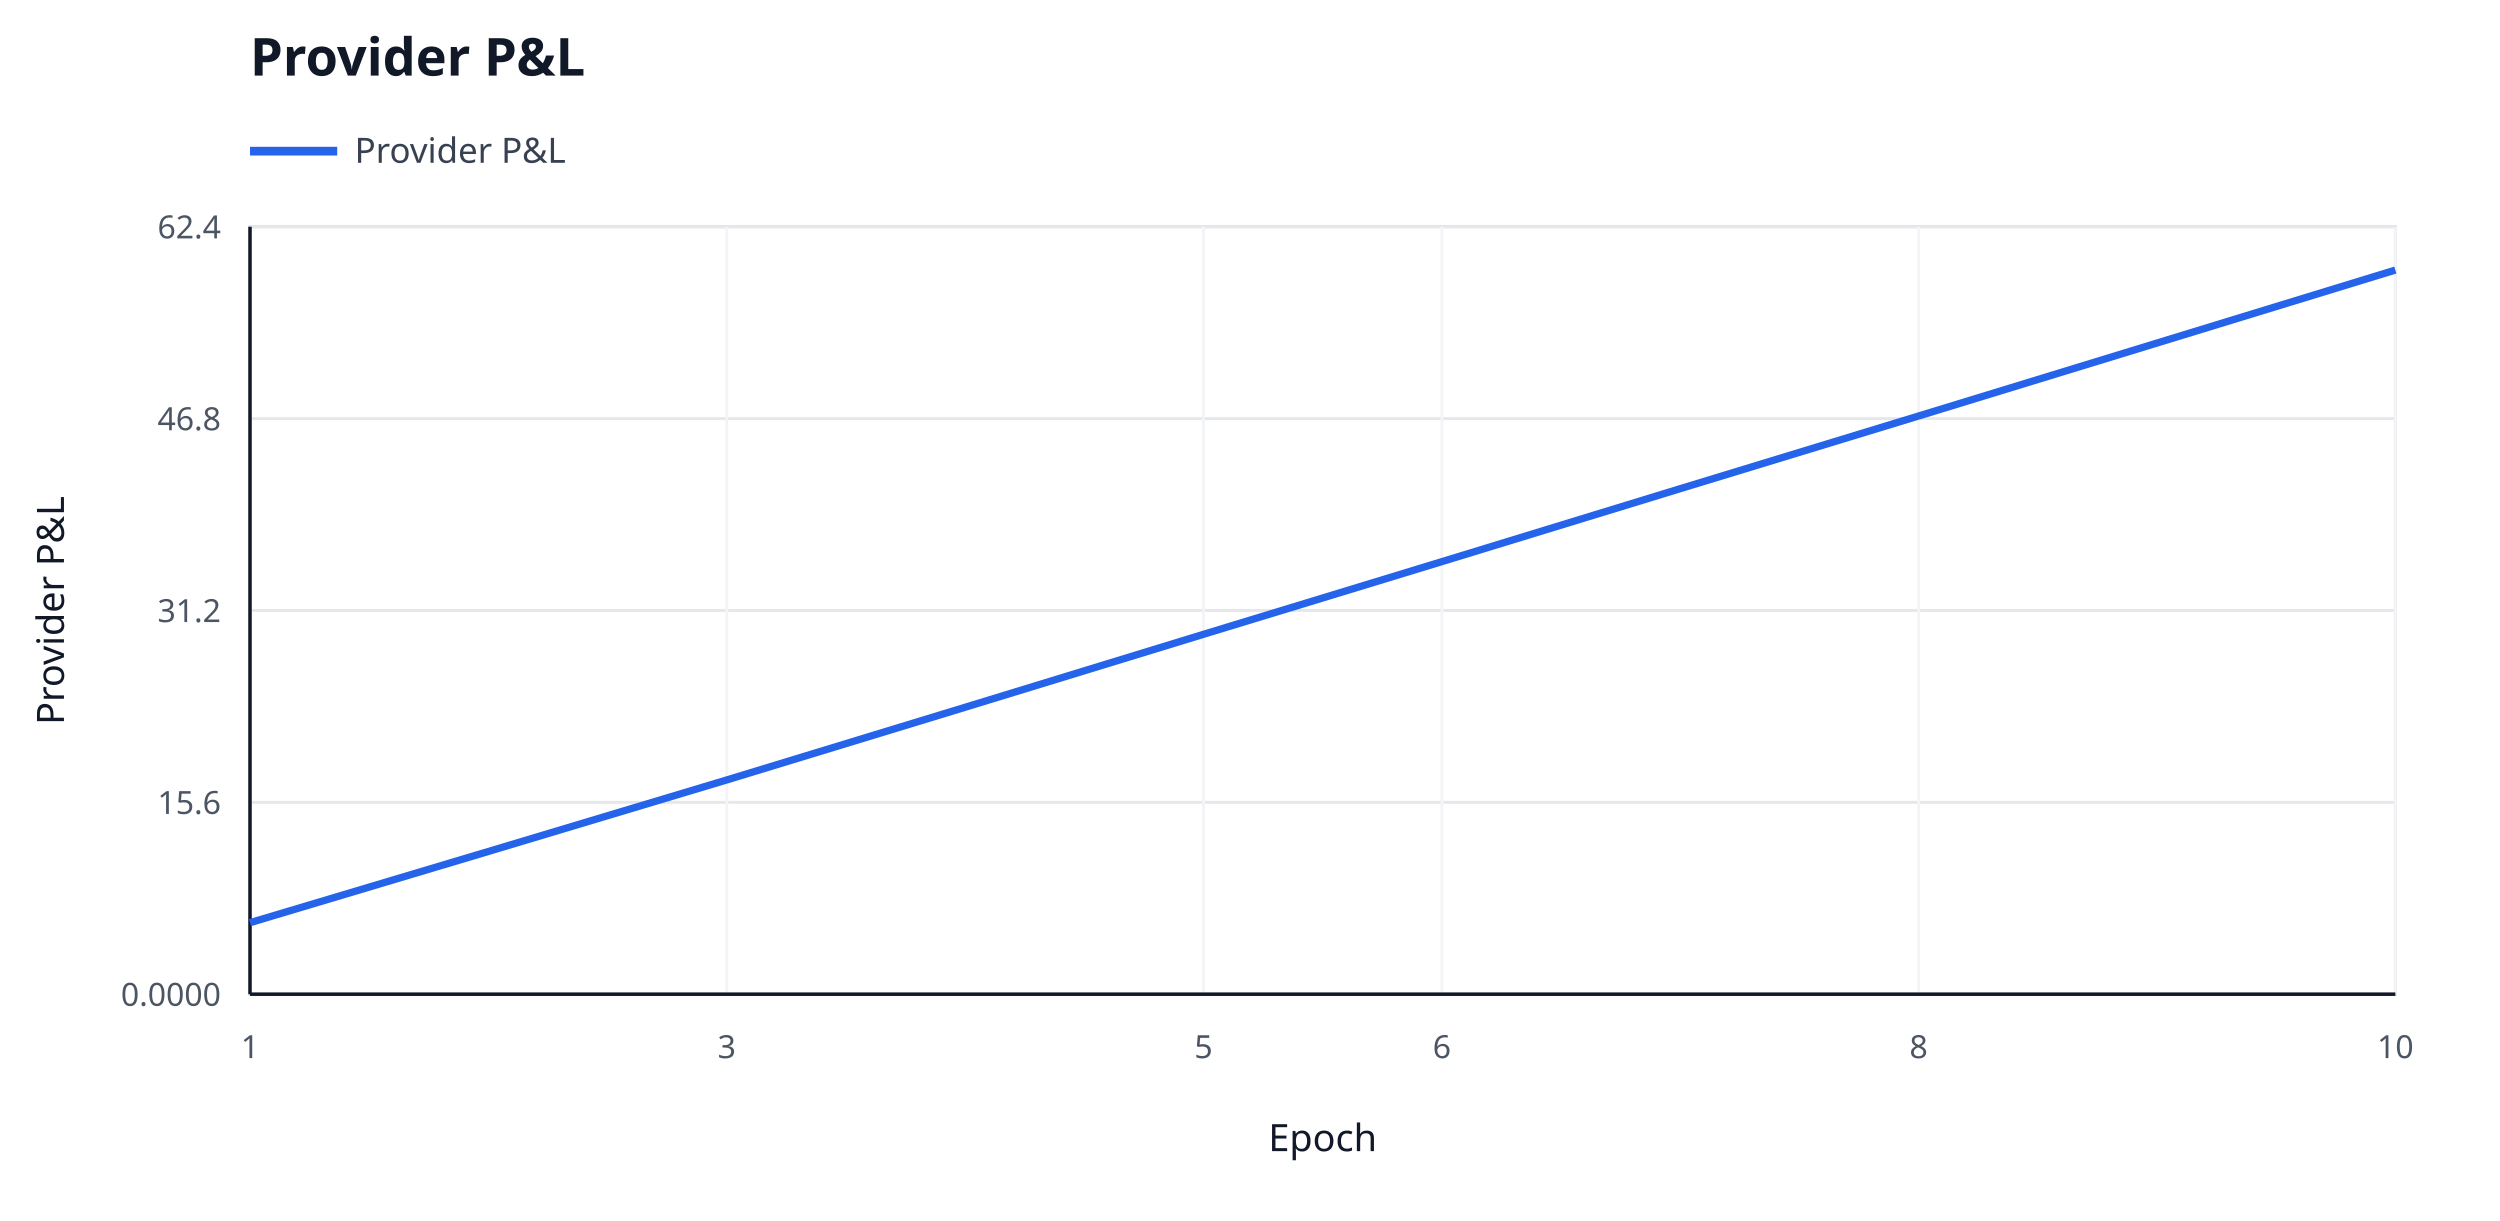
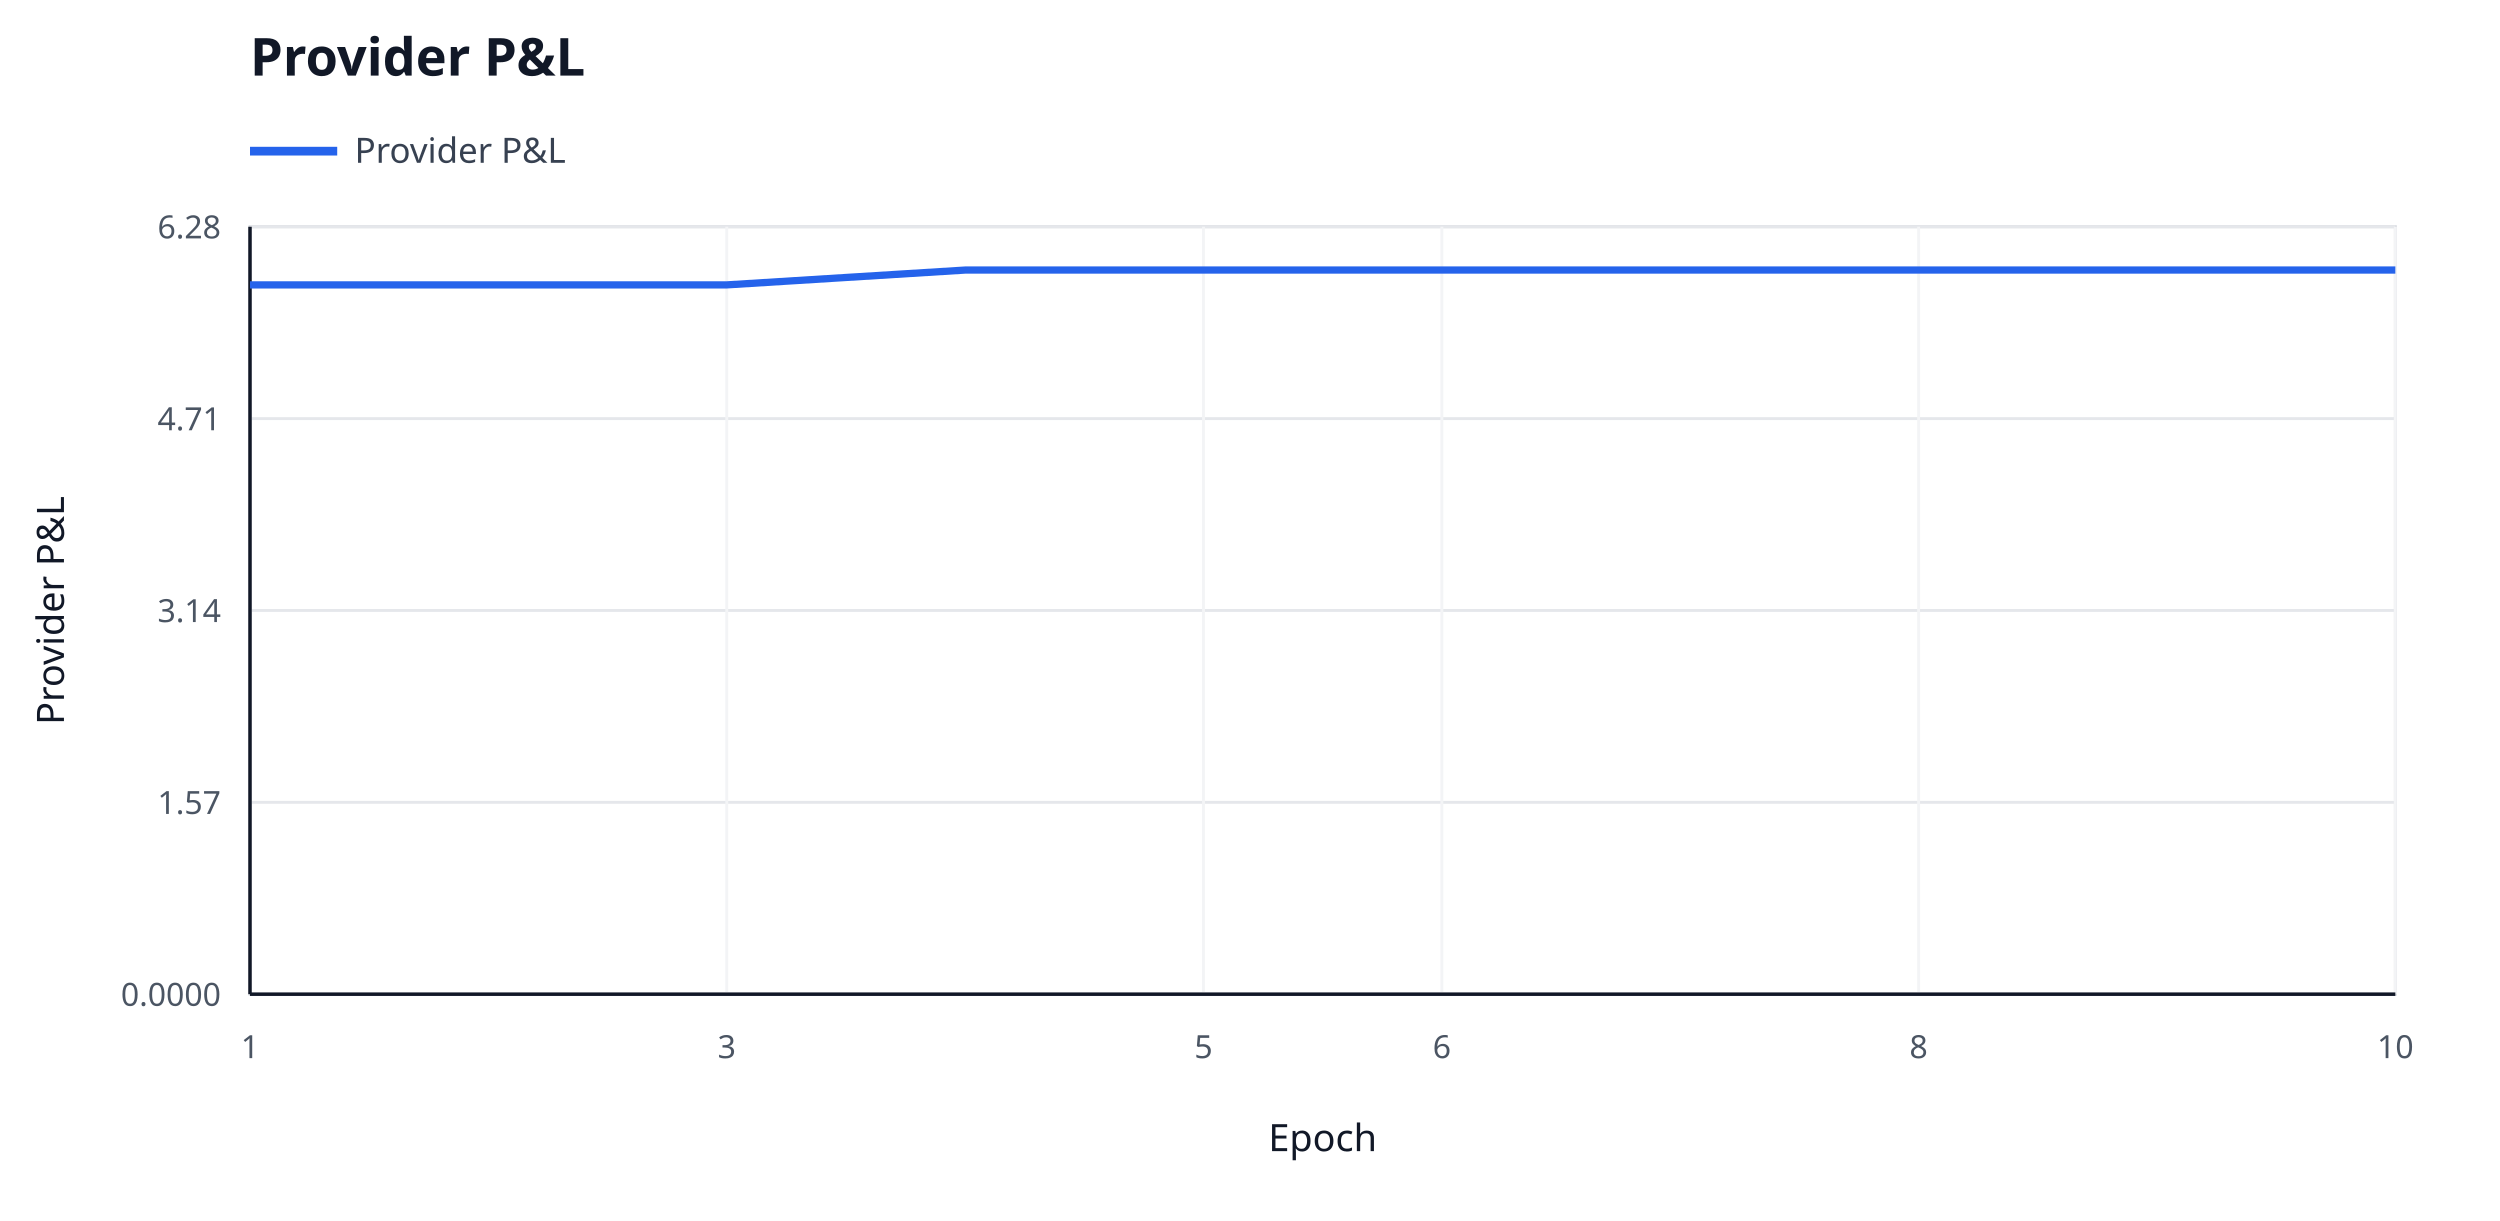
<svg xmlns="http://www.w3.org/2000/svg" width="860" height="420" viewBox="0 0 860 420">
  <rect width="100%" height="100%" fill="#ffffff" />
  <text x="86" y="26" font-family="sans-serif" font-size="18" font-weight="700" fill="#111827">Provider P&amp;L</text>
  <line x1="86" y1="52" x2="116" y2="52" stroke="#2563eb" stroke-width="3" />
  <text x="122" y="56" font-family="sans-serif" font-size="12" fill="#374151">Provider P&amp;L</text>
  <rect x="86" y="78" width="738" height="264" fill="#ffffff" stroke="#d1d5db" />
  <line x1="86" y1="342.0" x2="824" y2="342.0" stroke="#e5e7eb" stroke-width="1" />
  <text x="76" y="346.0" font-family="sans-serif" font-size="11" text-anchor="end" fill="#4b5563">0.0000</text>
  <line x1="86" y1="276.0" x2="824" y2="276.0" stroke="#e5e7eb" stroke-width="1" />
-   <text x="76" y="280.0" font-family="sans-serif" font-size="11" text-anchor="end" fill="#4b5563">15.6</text>
+   <text x="76" y="280.0" font-family="sans-serif" font-size="11" text-anchor="end" fill="#4b5563">1.57</text>
  <line x1="86" y1="210.0" x2="824" y2="210.0" stroke="#e5e7eb" stroke-width="1" />
-   <text x="76" y="214.0" font-family="sans-serif" font-size="11" text-anchor="end" fill="#4b5563">31.2</text>
+   <text x="76" y="214.0" font-family="sans-serif" font-size="11" text-anchor="end" fill="#4b5563">3.14</text>
  <line x1="86" y1="144.0" x2="824" y2="144.0" stroke="#e5e7eb" stroke-width="1" />
-   <text x="76" y="148.0" font-family="sans-serif" font-size="11" text-anchor="end" fill="#4b5563">46.8</text>
+   <text x="76" y="148.0" font-family="sans-serif" font-size="11" text-anchor="end" fill="#4b5563">4.71</text>
  <line x1="86" y1="78.0" x2="824" y2="78.0" stroke="#e5e7eb" stroke-width="1" />
-   <text x="76" y="82.0" font-family="sans-serif" font-size="11" text-anchor="end" fill="#4b5563">62.4</text>
+   <text x="76" y="82.0" font-family="sans-serif" font-size="11" text-anchor="end" fill="#4b5563">6.28</text>
  <line x1="86.0" y1="78" x2="86.0" y2="342" stroke="#f3f4f6" stroke-width="1" />
  <text x="86.0" y="364" font-family="sans-serif" font-size="11" text-anchor="middle" fill="#4b5563">1</text>
  <line x1="250.0" y1="78" x2="250.0" y2="342" stroke="#f3f4f6" stroke-width="1" />
  <text x="250.0" y="364" font-family="sans-serif" font-size="11" text-anchor="middle" fill="#4b5563">3</text>
  <line x1="414.0" y1="78" x2="414.0" y2="342" stroke="#f3f4f6" stroke-width="1" />
  <text x="414.0" y="364" font-family="sans-serif" font-size="11" text-anchor="middle" fill="#4b5563">5</text>
  <line x1="496.0" y1="78" x2="496.0" y2="342" stroke="#f3f4f6" stroke-width="1" />
  <text x="496.0" y="364" font-family="sans-serif" font-size="11" text-anchor="middle" fill="#4b5563">6</text>
  <line x1="660.0" y1="78" x2="660.0" y2="342" stroke="#f3f4f6" stroke-width="1" />
  <text x="660.0" y="364" font-family="sans-serif" font-size="11" text-anchor="middle" fill="#4b5563">8</text>
  <line x1="824.0" y1="78" x2="824.0" y2="342" stroke="#f3f4f6" stroke-width="1" />
  <text x="824.0" y="364" font-family="sans-serif" font-size="11" text-anchor="middle" fill="#4b5563">10</text>
  <line x1="86" y1="342" x2="824" y2="342" stroke="#111827" stroke-width="1.2" />
  <line x1="86" y1="78" x2="86" y2="342" stroke="#111827" stroke-width="1.2" />
  <text x="455.0" y="396" font-family="sans-serif" font-size="13" text-anchor="middle" fill="#111827">Epoch</text>
  <text transform="translate(22 210.0) rotate(-90)" font-family="sans-serif" font-size="13" text-anchor="middle" fill="#111827">Provider P&amp;L</text>
-   <polyline fill="none" stroke="#2563eb" stroke-width="2.5" points="86.0,317.4 168.0,292.9 250.0,268.3 332.0,243.3 414.0,218.2 496.0,193.2 578.0,168.1 660.0,143.1 742.0,118.0 824.0,92.9" />
+   <polyline fill="none" stroke="#2563eb" stroke-width="2.5" points="86.0,98.0 168.0,98.0 250.0,98.0 332.0,92.9 414.0,92.9 496.0,92.9 578.0,92.9 660.0,92.9 742.0,92.9 824.0,92.9" />
</svg>
